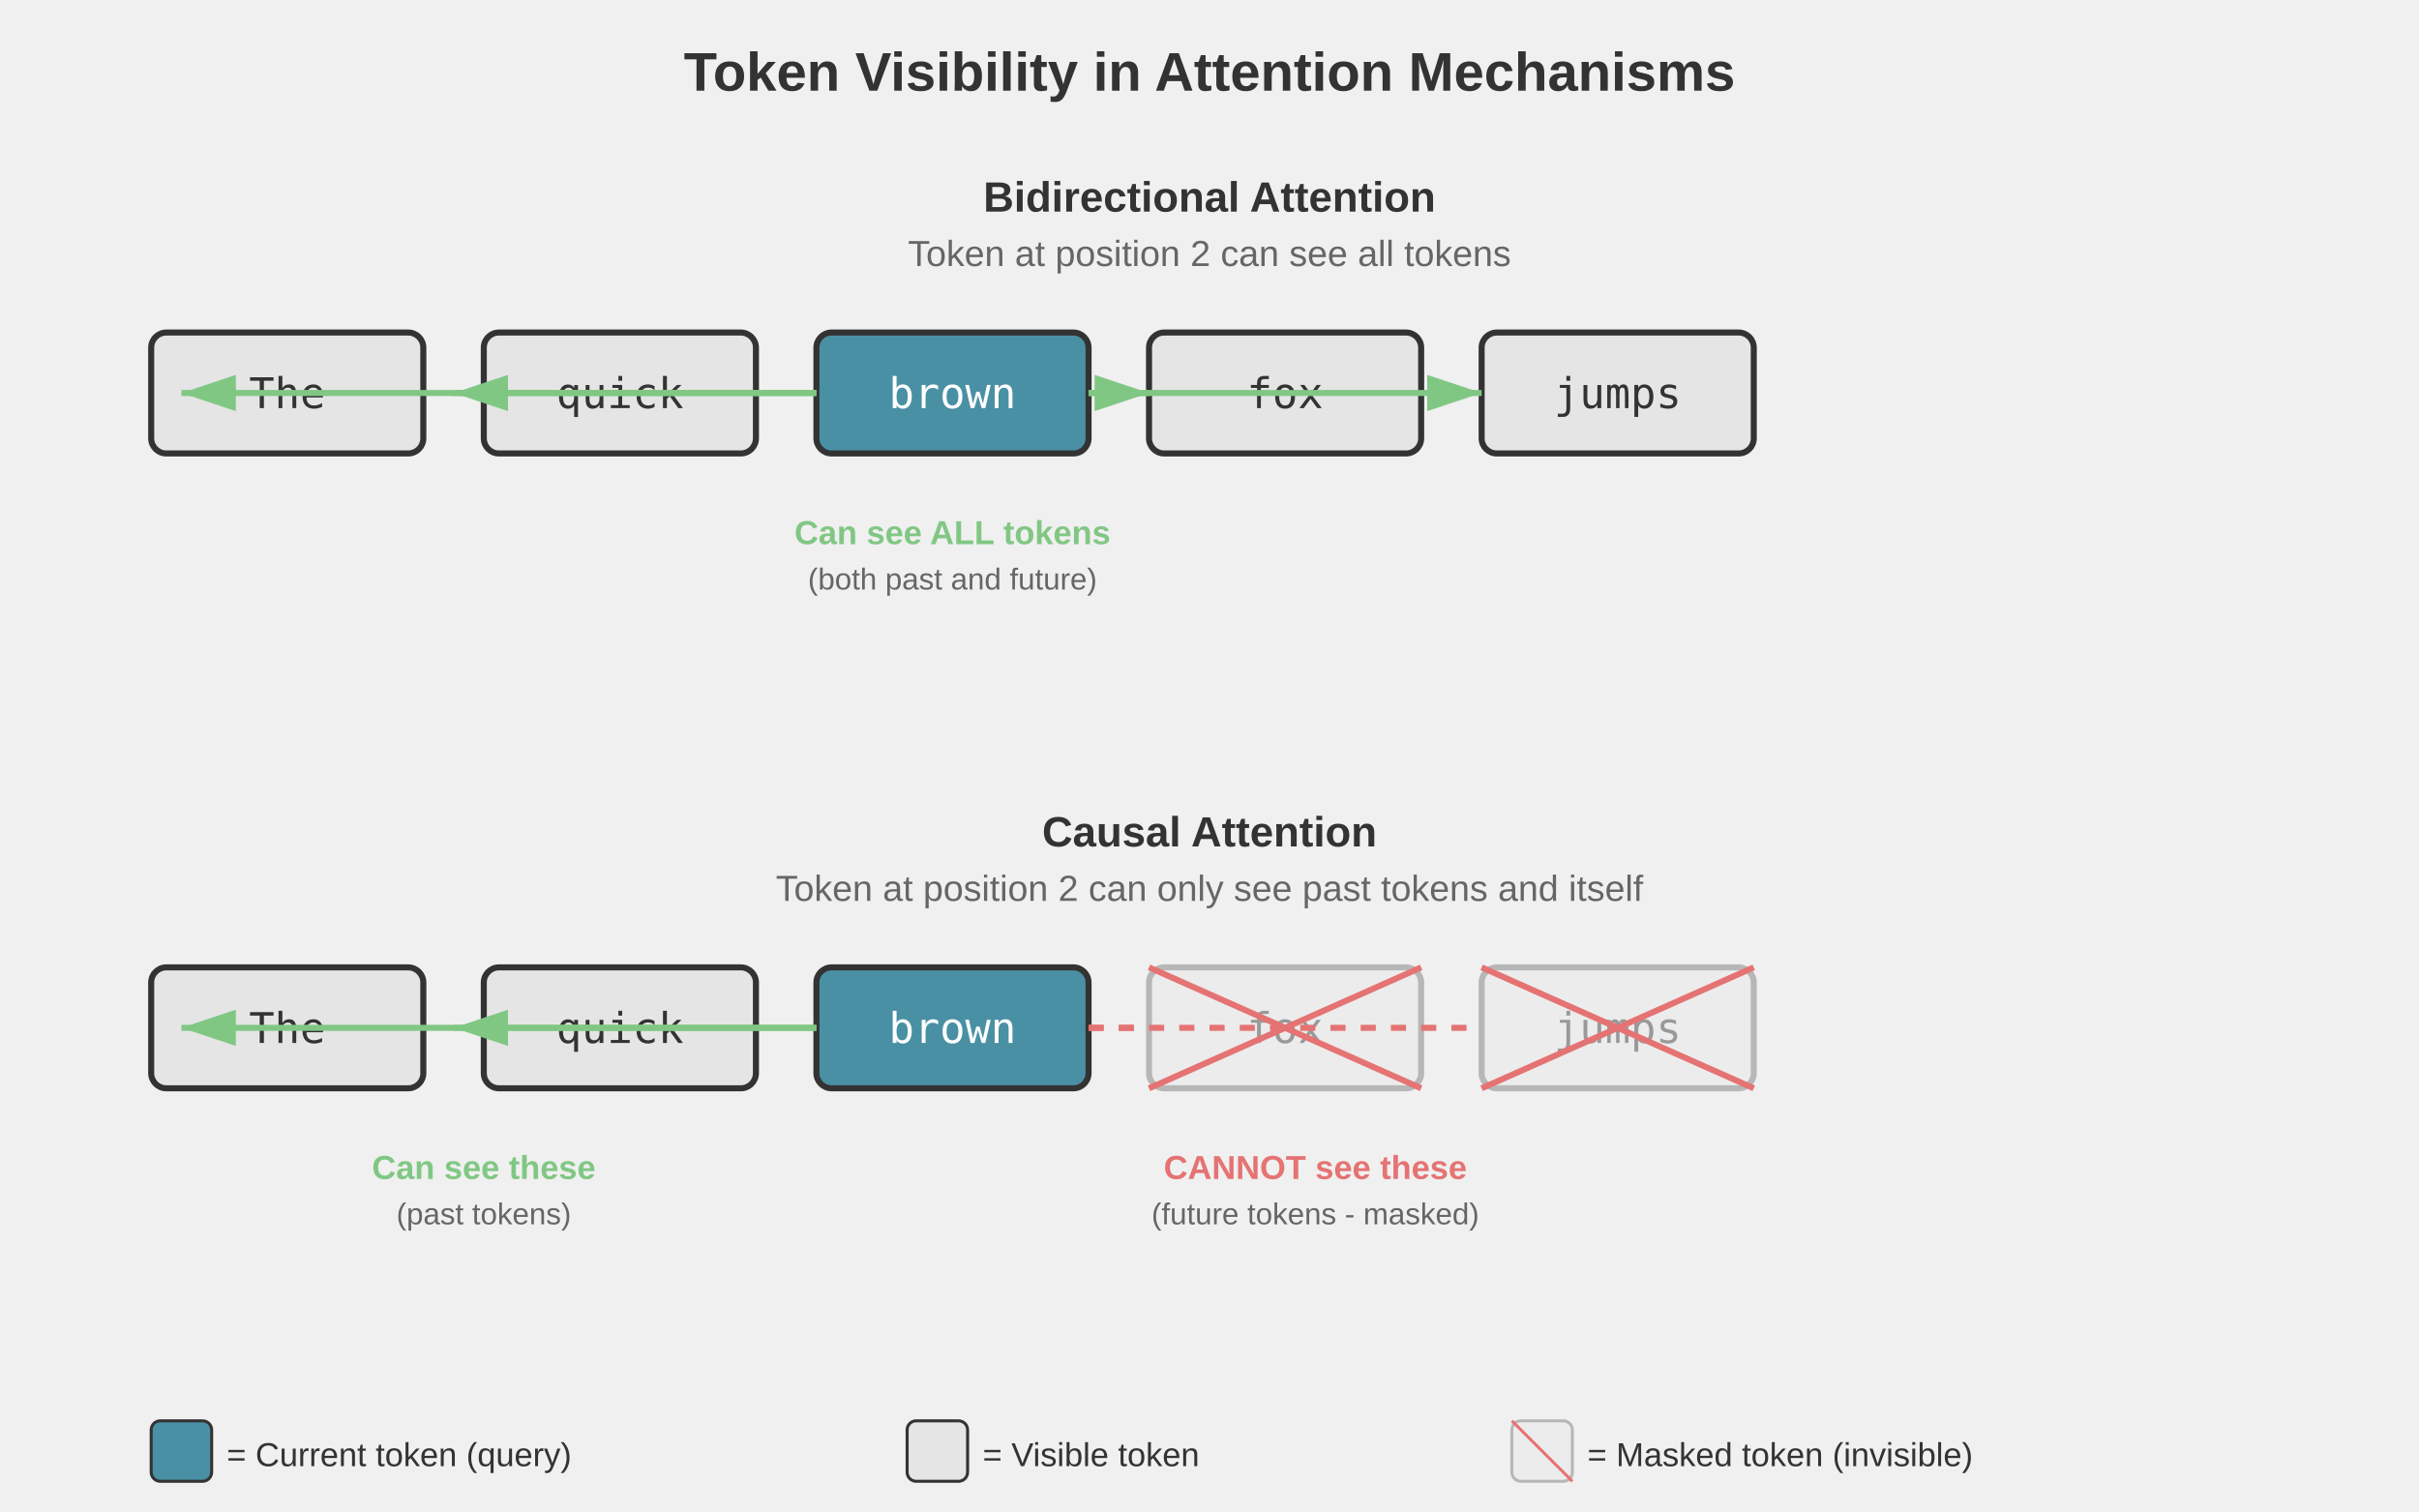
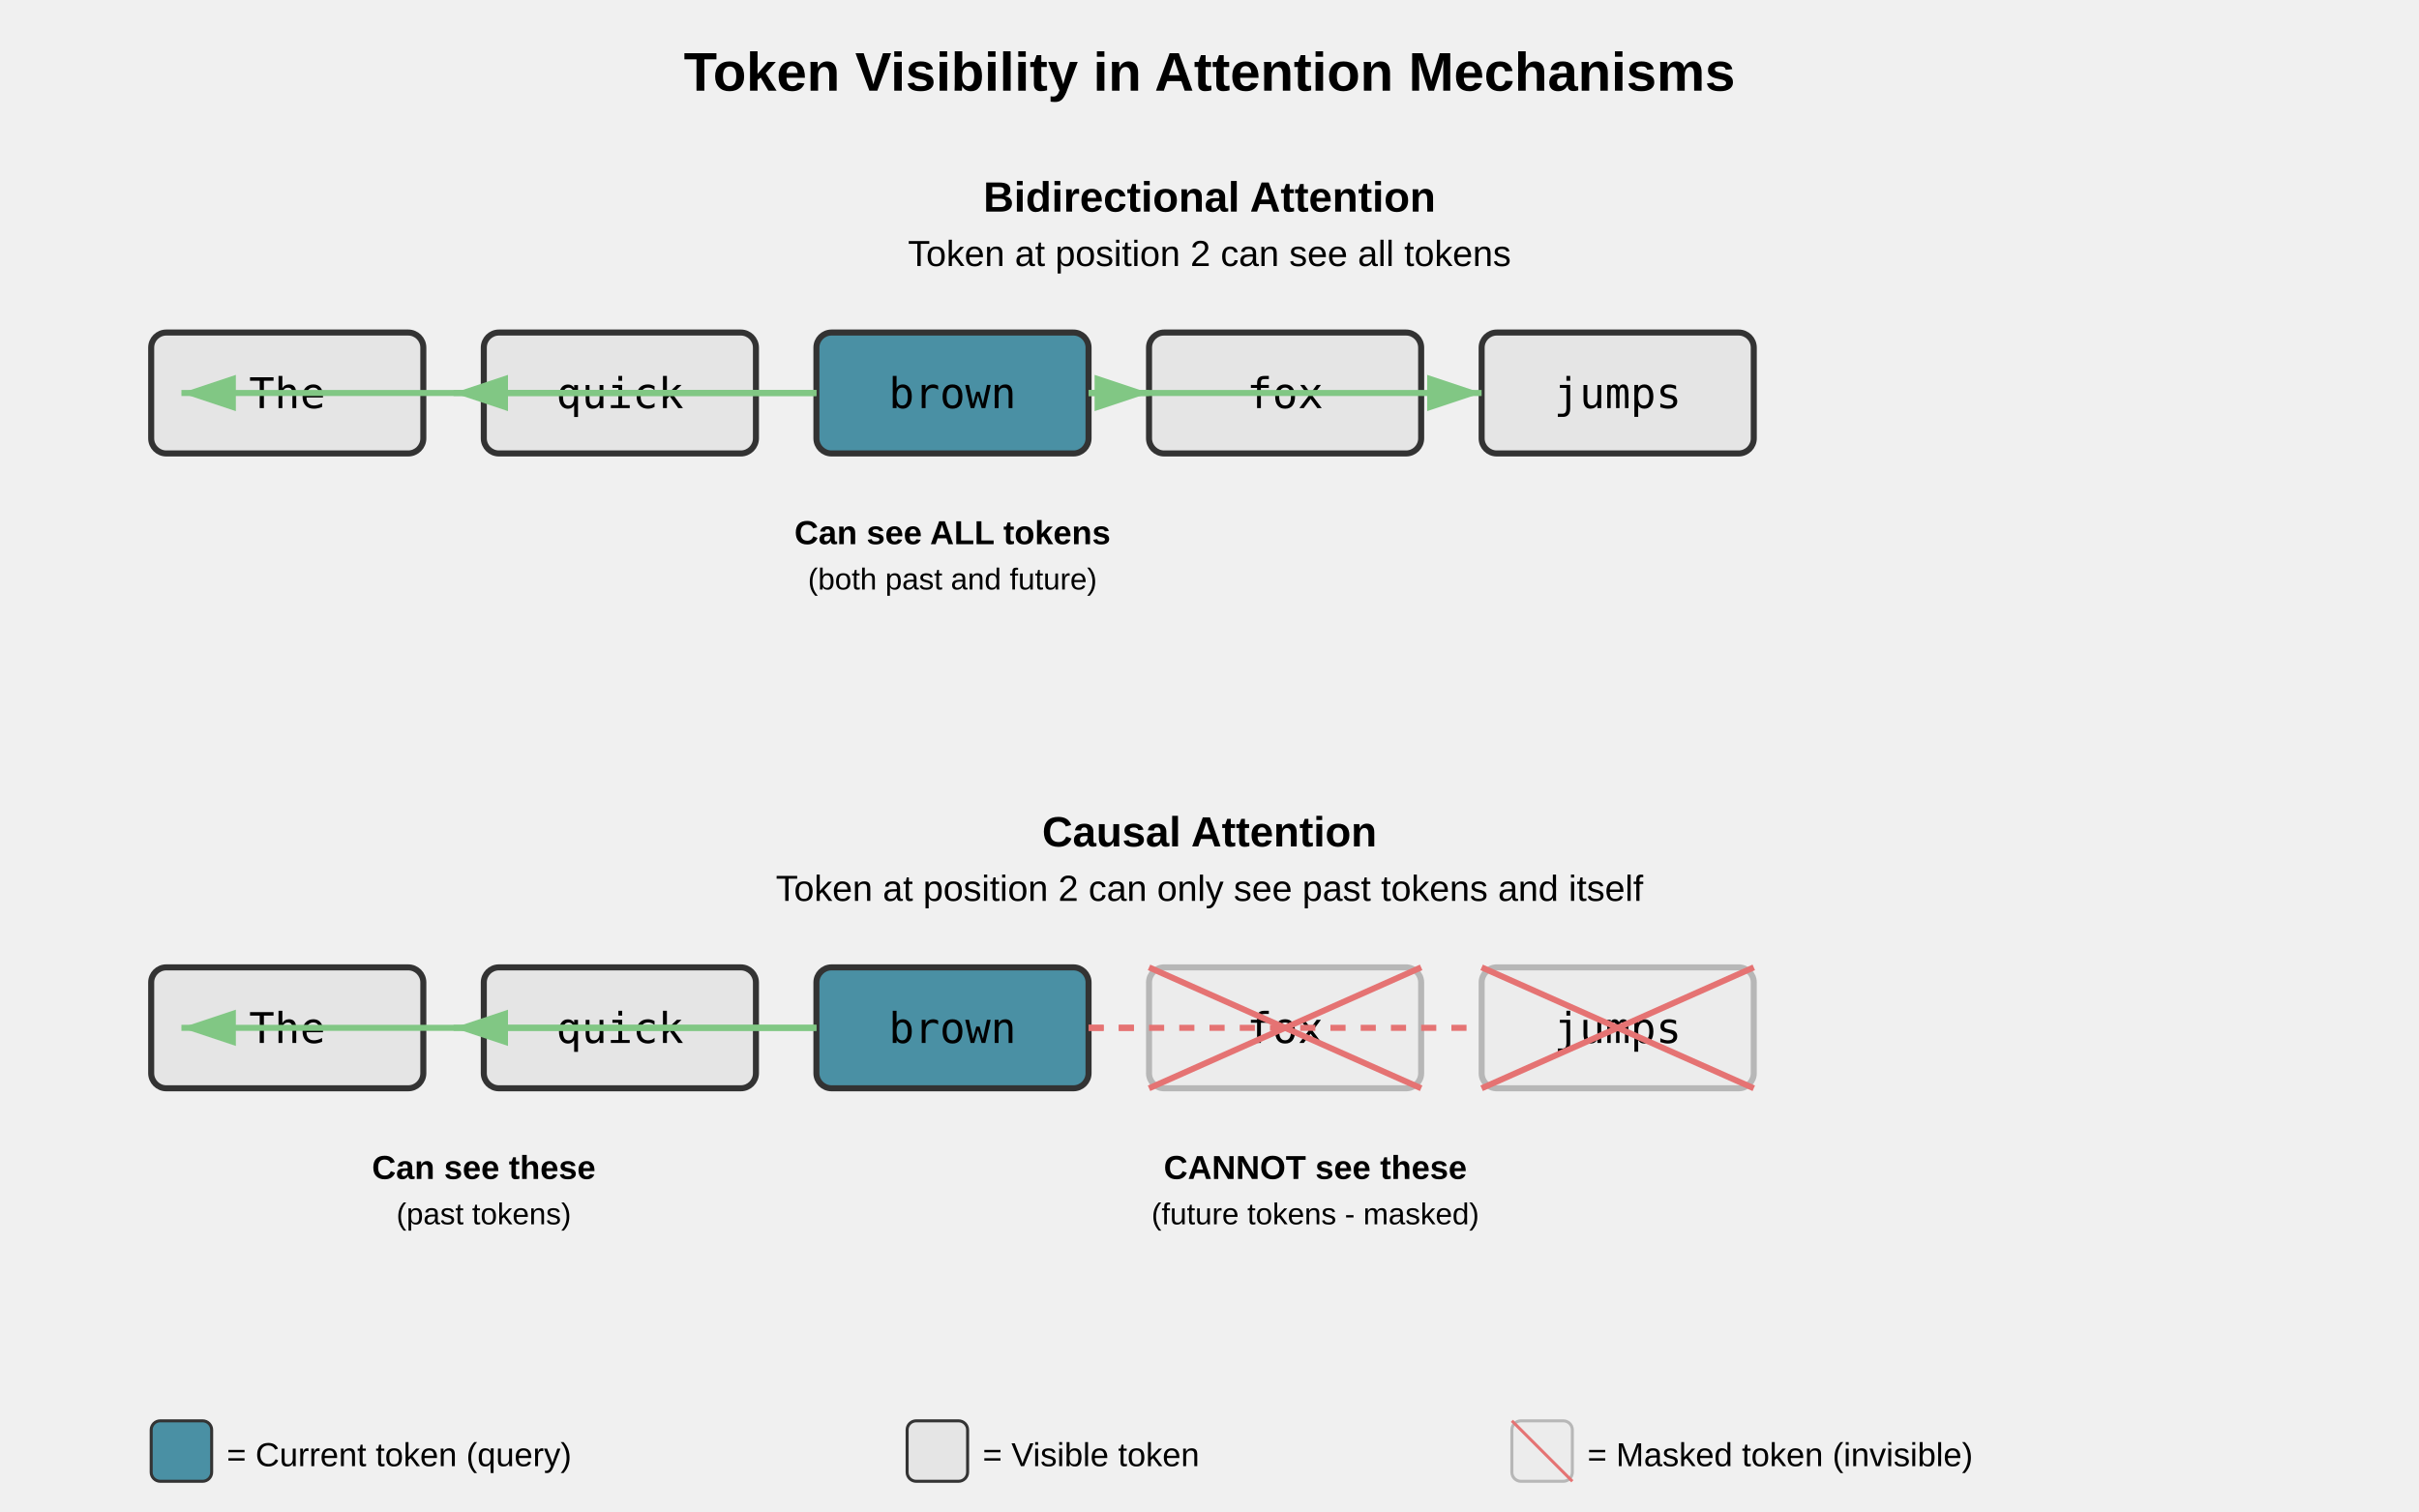
<svg xmlns="http://www.w3.org/2000/svg" viewBox="0 0 800 500">
+   <style>
+     /* Light mode (default) */
+     text { fill: #000000; }
+     .axis-text { fill: #000000; }
+     .label-text { fill: #666666; }
+     line[stroke="#333"] { stroke: #333333; }
+ 
+     /* Dark mode */
+     @media (prefers-color-scheme: dark) {
+       text { fill: #ffffff; }
+       .axis-text { fill: #ffffff; }
+       .label-text { fill: #cccccc; }
+       line[stroke="#333"] { stroke: #cccccc; }
+ 
+       /* Keep white text white in dark mode (for colored backgrounds) */
+       text[fill="#fff"],
+       text[fill="#ffffff"],
+       text[fill="white"] {
+         fill: #ffffff;
+       }
+ 
+       /* Keep colored text readable in dark mode */
+       text[fill="#E57373"] { fill: #ef5350; }
+       text[fill="#81C784"] { fill: #66bb6a; }
+       text[fill="#FFB74D"] { fill: #ffa726; }
+       text[fill="#4A90A4"] { fill: #4fc3f7; }
+     }
+   </style>
  <text x="400" y="30" font-family="Arial, sans-serif" font-size="18" font-weight="bold" text-anchor="middle" fill="#333">Token Visibility in Attention Mechanisms</text>
  <g id="bidirectional-visibility">
    <text x="400" y="70" font-family="Arial, sans-serif" font-size="14" font-weight="bold" text-anchor="middle" fill="#333">Bidirectional Attention</text>
    <text x="400" y="88" font-family="Arial, sans-serif" font-size="12" text-anchor="middle" fill="#666">Token at position 2 can see all tokens</text>
    <g transform="translate(50, 110)">
      <g id="token0">
        <rect x="0" y="0" width="90" height="40" rx="5" fill="#E5E5E5" stroke="#333" stroke-width="2" />
        <text x="45" y="25" font-family="monospace" font-size="14" text-anchor="middle" fill="#333">The</text>
      </g>
      <g id="token1" transform="translate(110, 0)">
        <rect x="0" y="0" width="90" height="40" rx="5" fill="#E5E5E5" stroke="#333" stroke-width="2" />
        <text x="45" y="25" font-family="monospace" font-size="14" text-anchor="middle" fill="#333">quick</text>
      </g>
      <g id="token2" transform="translate(220, 0)">
        <rect x="0" y="0" width="90" height="40" rx="5" fill="#4A90A4" stroke="#333" stroke-width="2" />
        <text x="45" y="25" font-family="monospace" font-size="14" text-anchor="middle" fill="white">brown</text>
      </g>
      <g id="token3" transform="translate(330, 0)">
        <rect x="0" y="0" width="90" height="40" rx="5" fill="#E5E5E5" stroke="#333" stroke-width="2" />
        <text x="45" y="25" font-family="monospace" font-size="14" text-anchor="middle" fill="#333">fox</text>
      </g>
      <g id="token4" transform="translate(440, 0)">
        <rect x="0" y="0" width="90" height="40" rx="5" fill="#E5E5E5" stroke="#333" stroke-width="2" />
        <text x="45" y="25" font-family="monospace" font-size="14" text-anchor="middle" fill="#333">jumps</text>
      </g>
      <path d="M 220 20 L 100 20" stroke="#81C784" stroke-width="2" fill="none" marker-end="url(#arrowgreen)" />
      <path d="M 220 20 L 10 20" stroke="#81C784" stroke-width="2" fill="none" marker-end="url(#arrowgreen)" />
      <path d="M 310 20 L 330 20" stroke="#81C784" stroke-width="2" fill="none" marker-end="url(#arrowgreen)" />
      <path d="M 310 20 L 440 20" stroke="#81C784" stroke-width="2" fill="none" marker-end="url(#arrowgreen)" />
      <text x="265" y="70" font-family="Arial, sans-serif" font-size="11" text-anchor="middle" fill="#81C784" font-weight="bold">Can see ALL tokens</text>
      <text x="265" y="85" font-family="Arial, sans-serif" font-size="10" text-anchor="middle" fill="#666">(both past and future)</text>
    </g>
  </g>
  <g id="causal-visibility" transform="translate(0, 210)">
    <text x="400" y="70" font-family="Arial, sans-serif" font-size="14" font-weight="bold" text-anchor="middle" fill="#333">Causal Attention</text>
    <text x="400" y="88" font-family="Arial, sans-serif" font-size="12" text-anchor="middle" fill="#666">Token at position 2 can only see past tokens and itself</text>
    <g transform="translate(50, 110)">
      <g id="token0-causal">
        <rect x="0" y="0" width="90" height="40" rx="5" fill="#E5E5E5" stroke="#333" stroke-width="2" />
        <text x="45" y="25" font-family="monospace" font-size="14" text-anchor="middle" fill="#333">The</text>
      </g>
      <g id="token1-causal" transform="translate(110, 0)">
        <rect x="0" y="0" width="90" height="40" rx="5" fill="#E5E5E5" stroke="#333" stroke-width="2" />
        <text x="45" y="25" font-family="monospace" font-size="14" text-anchor="middle" fill="#333">quick</text>
      </g>
      <g id="token2-causal" transform="translate(220, 0)">
        <rect x="0" y="0" width="90" height="40" rx="5" fill="#4A90A4" stroke="#333" stroke-width="2" />
        <text x="45" y="25" font-family="monospace" font-size="14" text-anchor="middle" fill="white">brown</text>
      </g>
      <g id="token3-causal" transform="translate(330, 0)">
        <rect x="0" y="0" width="90" height="40" rx="5" fill="#E5E5E5" stroke="#333" stroke-width="2" opacity="0.3" />
        <text x="45" y="25" font-family="monospace" font-size="14" text-anchor="middle" fill="#999">fox</text>
        <line x1="0" y1="0" x2="90" y2="40" stroke="#E57373" stroke-width="2" />
        <line x1="0" y1="40" x2="90" y2="0" stroke="#E57373" stroke-width="2" />
      </g>
      <g id="token4-causal" transform="translate(440, 0)">
        <rect x="0" y="0" width="90" height="40" rx="5" fill="#E5E5E5" stroke="#333" stroke-width="2" opacity="0.3" />
        <text x="45" y="25" font-family="monospace" font-size="14" text-anchor="middle" fill="#999">jumps</text>
        <line x1="0" y1="0" x2="90" y2="40" stroke="#E57373" stroke-width="2" />
        <line x1="0" y1="40" x2="90" y2="0" stroke="#E57373" stroke-width="2" />
      </g>
      <path d="M 220 20 L 100 20" stroke="#81C784" stroke-width="2" fill="none" marker-end="url(#arrowgreen)" />
      <path d="M 220 20 L 10 20" stroke="#81C784" stroke-width="2" fill="none" marker-end="url(#arrowgreen)" />
      <path d="M 310 20 L 330 20" stroke="#E57373" stroke-width="2" fill="none" stroke-dasharray="5,5" />
      <path d="M 310 20 L 440 20" stroke="#E57373" stroke-width="2" fill="none" stroke-dasharray="5,5" />
      <text x="110" y="70" font-family="Arial, sans-serif" font-size="11" text-anchor="middle" fill="#81C784" font-weight="bold">Can see these</text>
      <text x="110" y="85" font-family="Arial, sans-serif" font-size="10" text-anchor="middle" fill="#666">(past tokens)</text>
      <text x="385" y="70" font-family="Arial, sans-serif" font-size="11" text-anchor="middle" fill="#E57373" font-weight="bold">CANNOT see these</text>
      <text x="385" y="85" font-family="Arial, sans-serif" font-size="10" text-anchor="middle" fill="#666">(future tokens - masked)</text>
    </g>
  </g>
  <defs>
    <marker id="arrowgreen" markerWidth="10" markerHeight="10" refX="9" refY="3" orient="auto" markerUnits="strokeWidth">
      <path d="M0,0 L0,6 L9,3 z" fill="#81C784" />
    </marker>
  </defs>
  <g transform="translate(50, 470)">
    <rect x="0" y="0" width="20" height="20" rx="3" fill="#4A90A4" stroke="#333" stroke-width="1" />
    <text x="25" y="15" font-family="Arial, sans-serif" font-size="11" fill="#333">= Current token (query)</text>
    <rect x="250" y="0" width="20" height="20" rx="3" fill="#E5E5E5" stroke="#333" stroke-width="1" />
    <text x="275" y="15" font-family="Arial, sans-serif" font-size="11" fill="#333">= Visible token</text>
    <rect x="450" y="0" width="20" height="20" rx="3" fill="#E5E5E5" stroke="#333" stroke-width="1" opacity="0.3" />
    <line x1="450" y1="0" x2="470" y2="20" stroke="#E57373" stroke-width="1" />
    <text x="475" y="15" font-family="Arial, sans-serif" font-size="11" fill="#333">= Masked token (invisible)</text>
  </g>
</svg>
